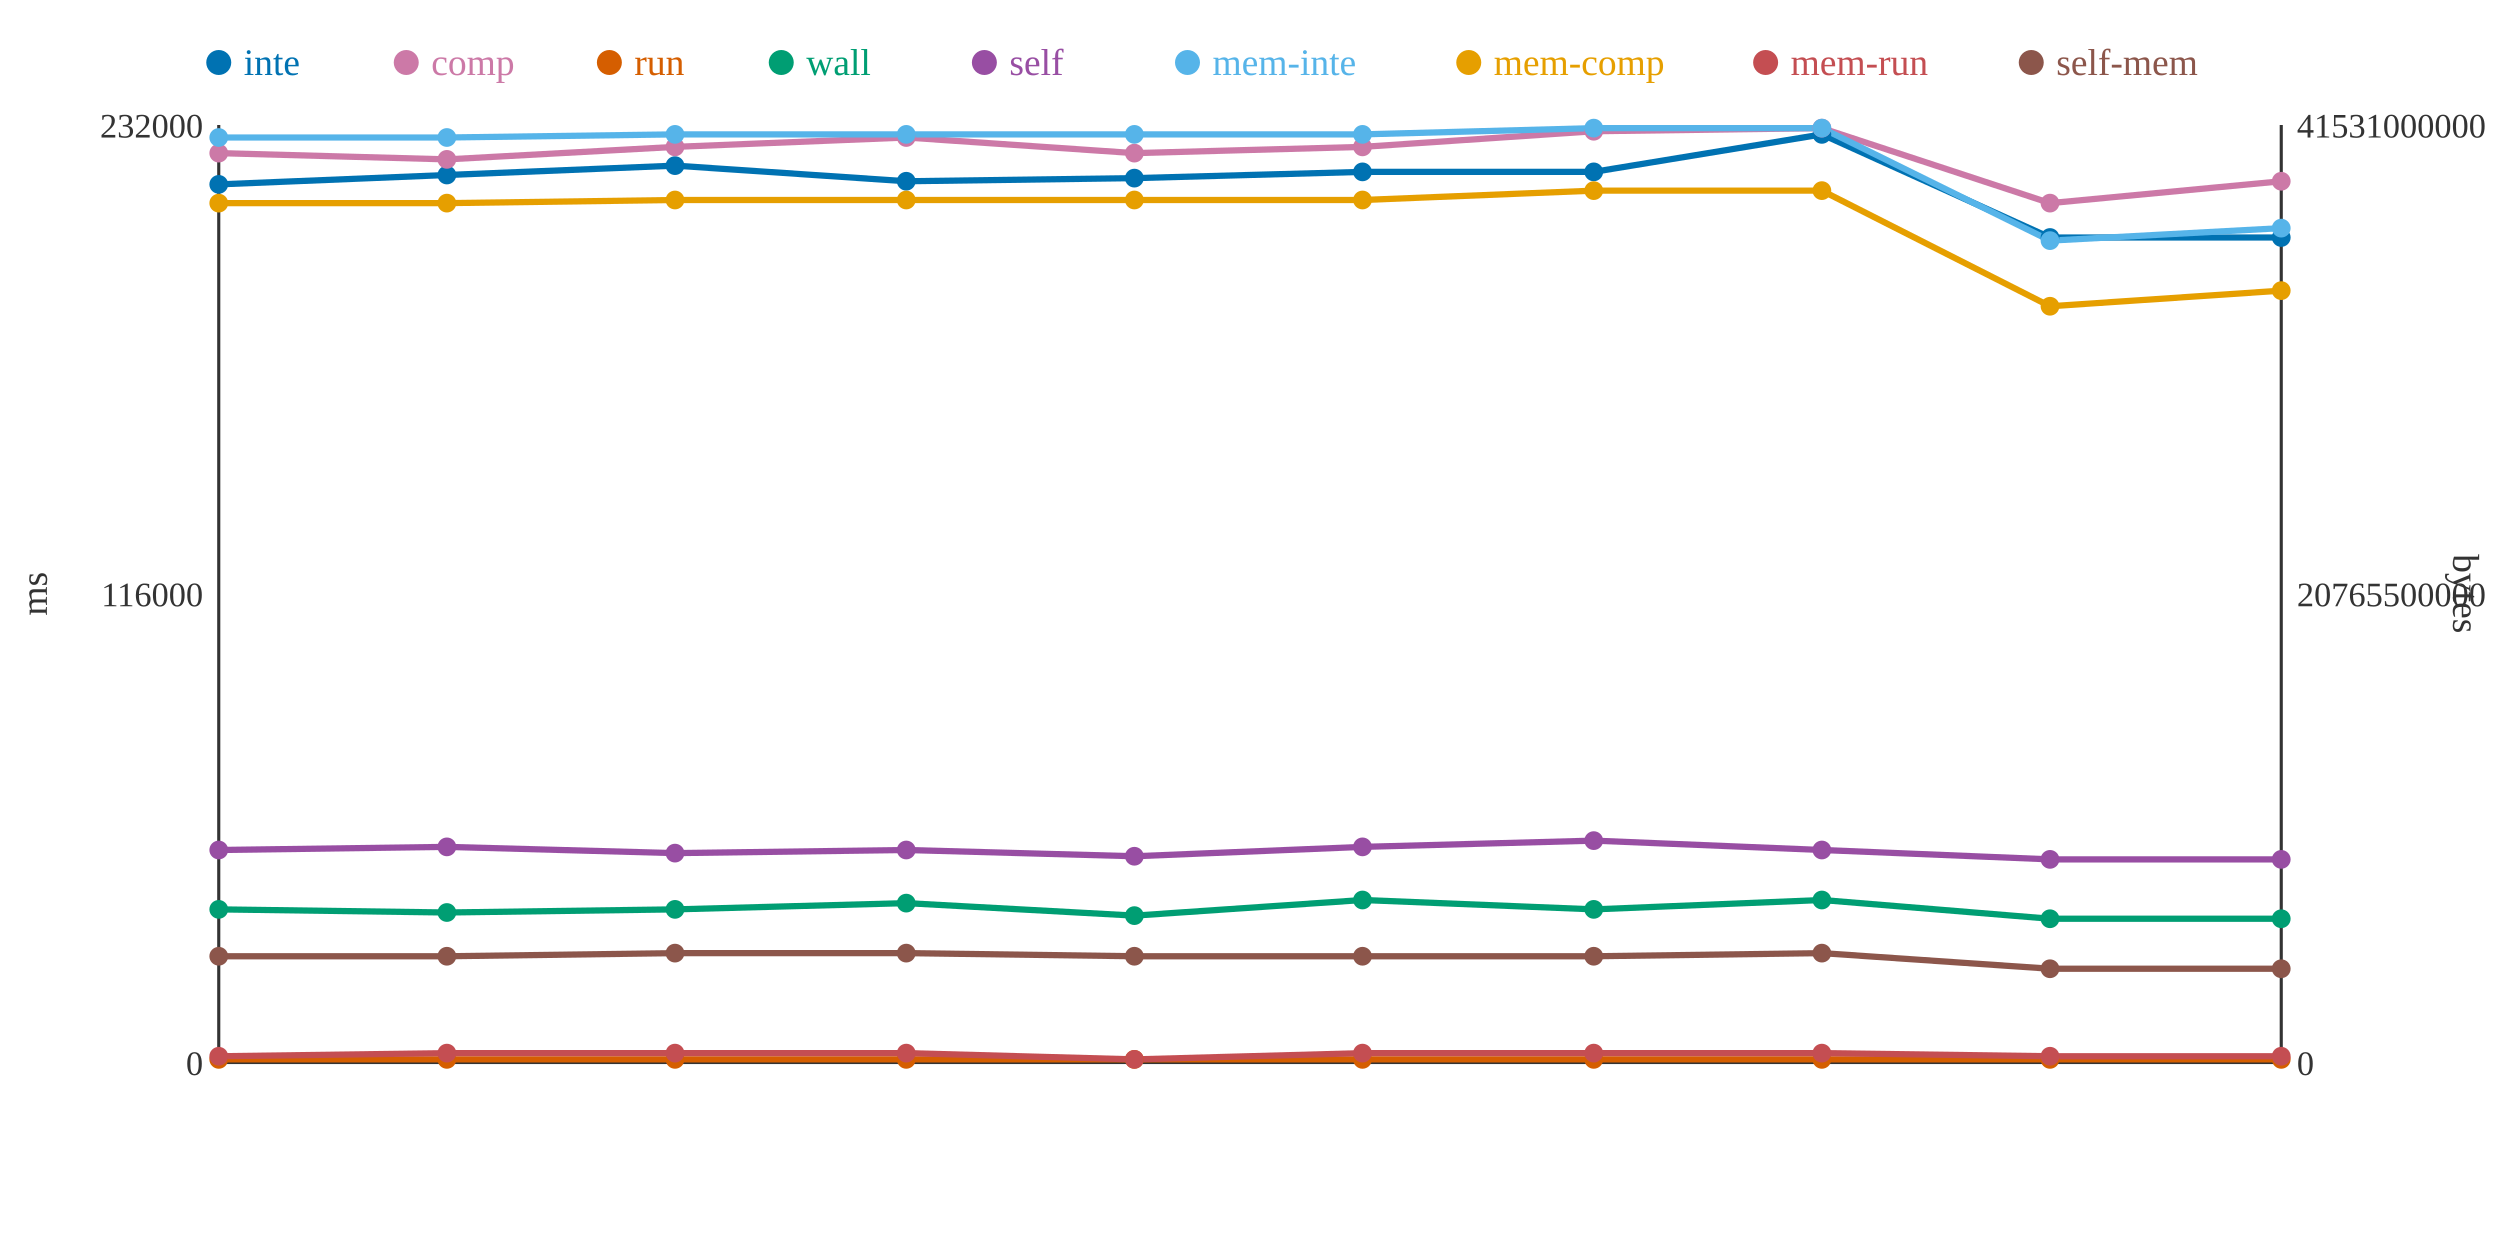
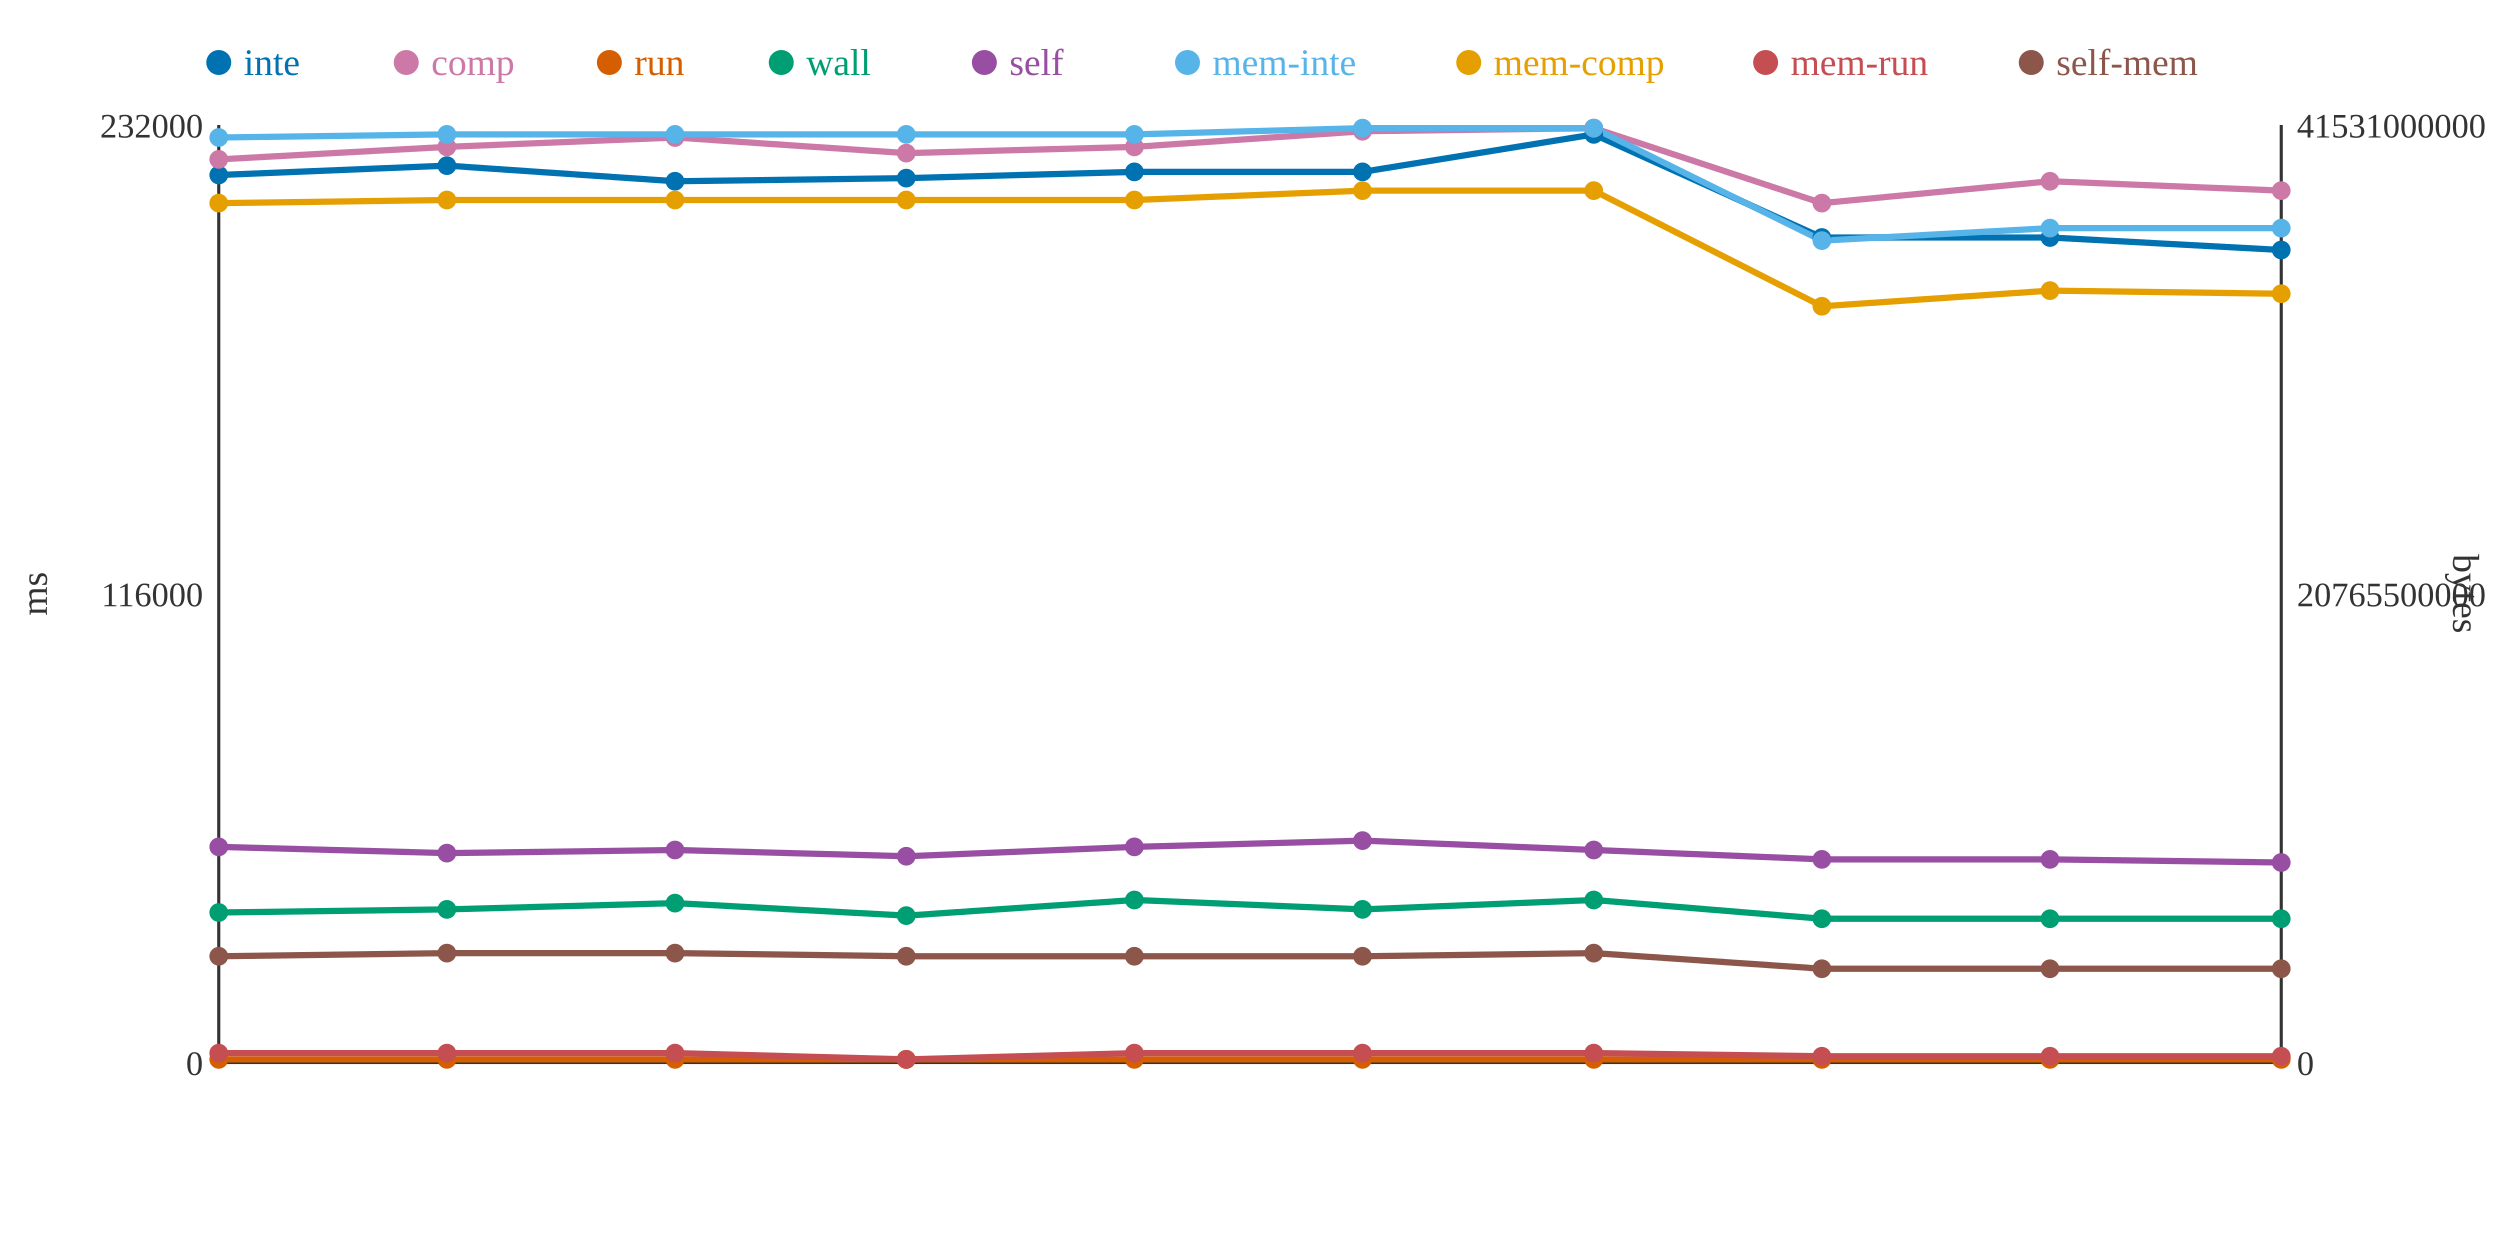
<svg xmlns="http://www.w3.org/2000/svg" width="800" height="400">
  <rect width="800" height="400" fill="white" />
  <line x1="70" y1="40" x2="70" y2="340" stroke="#333" stroke-width="1" />
  <line x1="70" y1="340" x2="730" y2="340" stroke="#333" stroke-width="1" />
  <line x1="730" y1="40" x2="730" y2="340" stroke="#333" stroke-width="1" />
  <text x="65" y="344" text-anchor="end" font-size="11" fill="#333">0</text>
  <text x="65" y="194" text-anchor="end" font-size="11" fill="#333">116000</text>
  <text x="65" y="44" text-anchor="end" font-size="11" fill="#333">232000</text>
  <text x="15" y="190" text-anchor="middle" font-size="12" fill="#333" transform="rotate(-90 15 190)">ms</text>
  <text x="735" y="344" text-anchor="start" font-size="11" fill="#333">0</text>
  <text x="735" y="194" text-anchor="start" font-size="11" fill="#333">20765500000</text>
  <text x="735" y="44" text-anchor="start" font-size="11" fill="#333">41531000000</text>
  <text x="785" y="190" text-anchor="middle" font-size="12" fill="#333" transform="rotate(90 785 190)">bytes</text>
-   <polyline points="70,59 143,56 216,53 290,58 363,57 436,55 510,55 583,43 656,76 730,76" fill="none" stroke="#0072B2" stroke-width="2" />
-   <polyline points="70,49 143,51 216,47 290,44 363,49 436,47 510,42 583,41 656,65 730,58" fill="none" stroke="#CC79A7" stroke-width="2" />
+   <polyline points="70,56 143,53 216,58 290,57 363,55 436,55 510,43 583,76 656,76 730,80" fill="none" stroke="#0072B2" stroke-width="2" />
+   <polyline points="70,51 143,47 216,44 290,49 363,47 436,42 510,41 583,65 656,58 730,61" fill="none" stroke="#CC79A7" stroke-width="2" />
  <polyline points="70,339 143,339 216,339 290,339 363,339 436,339 510,339 583,339 656,339 730,339" fill="none" stroke="#D55E00" stroke-width="2" />
-   <polyline points="70,291 143,292 216,291 290,289 363,293 436,288 510,291 583,288 656,294 730,294" fill="none" stroke="#009E73" stroke-width="2" />
-   <polyline points="70,272 143,271 216,273 290,272 363,274 436,271 510,269 583,272 656,275 730,275" fill="none" stroke="#984EA3" stroke-width="2" />
-   <polyline points="70,44 143,44 216,43 290,43 363,43 436,43 510,41 583,41 656,77 730,73" fill="none" stroke="#56B4E9" stroke-width="2" />
-   <polyline points="70,65 143,65 216,64 290,64 363,64 436,64 510,61 583,61 656,98 730,93" fill="none" stroke="#E69F00" stroke-width="2" />
-   <polyline points="70,338 143,337 216,337 290,337 363,339 436,337 510,337 583,337 656,338 730,338" fill="none" stroke="#C44E52" stroke-width="2" />
-   <polyline points="70,306 143,306 216,305 290,305 363,306 436,306 510,306 583,305 656,310 730,310" fill="none" stroke="#8C564B" stroke-width="2" />
-   <circle cx="70" cy="59" r="3" fill="#0072B2" />
-   <circle cx="70" cy="49" r="3" fill="#CC79A7" />
+   <polyline points="70,292 143,291 216,289 290,293 363,288 436,291 510,288 583,294 656,294 730,294" fill="none" stroke="#009E73" stroke-width="2" />
+   <polyline points="70,271 143,273 216,272 290,274 363,271 436,269 510,272 583,275 656,275 730,276" fill="none" stroke="#984EA3" stroke-width="2" />
+   <polyline points="70,44 143,43 216,43 290,43 363,43 436,41 510,41 583,77 656,73 730,73" fill="none" stroke="#56B4E9" stroke-width="2" />
+   <polyline points="70,65 143,64 216,64 290,64 363,64 436,61 510,61 583,98 656,93 730,94" fill="none" stroke="#E69F00" stroke-width="2" />
+   <polyline points="70,337 143,337 216,337 290,339 363,337 436,337 510,337 583,338 656,338 730,338" fill="none" stroke="#C44E52" stroke-width="2" />
+   <polyline points="70,306 143,305 216,305 290,306 363,306 436,306 510,305 583,310 656,310 730,310" fill="none" stroke="#8C564B" stroke-width="2" />
+   <circle cx="70" cy="56" r="3" fill="#0072B2" />
+   <circle cx="70" cy="51" r="3" fill="#CC79A7" />
  <circle cx="70" cy="339" r="3" fill="#D55E00" />
-   <circle cx="70" cy="291" r="3" fill="#009E73" />
-   <circle cx="70" cy="272" r="3" fill="#984EA3" />
+   <circle cx="70" cy="292" r="3" fill="#009E73" />
+   <circle cx="70" cy="271" r="3" fill="#984EA3" />
  <circle cx="70" cy="44" r="3" fill="#56B4E9" />
  <circle cx="70" cy="65" r="3" fill="#E69F00" />
-   <circle cx="70" cy="338" r="3" fill="#C44E52" />
+   <circle cx="70" cy="337" r="3" fill="#C44E52" />
  <circle cx="70" cy="306" r="3" fill="#8C564B" />
-   <circle cx="143" cy="56" r="3" fill="#0072B2" />
-   <circle cx="143" cy="51" r="3" fill="#CC79A7" />
+   <circle cx="143" cy="53" r="3" fill="#0072B2" />
+   <circle cx="143" cy="47" r="3" fill="#CC79A7" />
  <circle cx="143" cy="339" r="3" fill="#D55E00" />
-   <circle cx="143" cy="292" r="3" fill="#009E73" />
-   <circle cx="143" cy="271" r="3" fill="#984EA3" />
-   <circle cx="143" cy="44" r="3" fill="#56B4E9" />
-   <circle cx="143" cy="65" r="3" fill="#E69F00" />
+   <circle cx="143" cy="291" r="3" fill="#009E73" />
+   <circle cx="143" cy="273" r="3" fill="#984EA3" />
+   <circle cx="143" cy="43" r="3" fill="#56B4E9" />
+   <circle cx="143" cy="64" r="3" fill="#E69F00" />
  <circle cx="143" cy="337" r="3" fill="#C44E52" />
-   <circle cx="143" cy="306" r="3" fill="#8C564B" />
-   <circle cx="216" cy="53" r="3" fill="#0072B2" />
-   <circle cx="216" cy="47" r="3" fill="#CC79A7" />
+   <circle cx="143" cy="305" r="3" fill="#8C564B" />
+   <circle cx="216" cy="58" r="3" fill="#0072B2" />
+   <circle cx="216" cy="44" r="3" fill="#CC79A7" />
  <circle cx="216" cy="339" r="3" fill="#D55E00" />
-   <circle cx="216" cy="291" r="3" fill="#009E73" />
-   <circle cx="216" cy="273" r="3" fill="#984EA3" />
+   <circle cx="216" cy="289" r="3" fill="#009E73" />
+   <circle cx="216" cy="272" r="3" fill="#984EA3" />
  <circle cx="216" cy="43" r="3" fill="#56B4E9" />
  <circle cx="216" cy="64" r="3" fill="#E69F00" />
  <circle cx="216" cy="337" r="3" fill="#C44E52" />
  <circle cx="216" cy="305" r="3" fill="#8C564B" />
-   <circle cx="290" cy="58" r="3" fill="#0072B2" />
-   <circle cx="290" cy="44" r="3" fill="#CC79A7" />
+   <circle cx="290" cy="57" r="3" fill="#0072B2" />
+   <circle cx="290" cy="49" r="3" fill="#CC79A7" />
  <circle cx="290" cy="339" r="3" fill="#D55E00" />
-   <circle cx="290" cy="289" r="3" fill="#009E73" />
-   <circle cx="290" cy="272" r="3" fill="#984EA3" />
+   <circle cx="290" cy="293" r="3" fill="#009E73" />
+   <circle cx="290" cy="274" r="3" fill="#984EA3" />
  <circle cx="290" cy="43" r="3" fill="#56B4E9" />
  <circle cx="290" cy="64" r="3" fill="#E69F00" />
-   <circle cx="290" cy="337" r="3" fill="#C44E52" />
-   <circle cx="290" cy="305" r="3" fill="#8C564B" />
-   <circle cx="363" cy="57" r="3" fill="#0072B2" />
-   <circle cx="363" cy="49" r="3" fill="#CC79A7" />
+   <circle cx="290" cy="339" r="3" fill="#C44E52" />
+   <circle cx="290" cy="306" r="3" fill="#8C564B" />
+   <circle cx="363" cy="55" r="3" fill="#0072B2" />
+   <circle cx="363" cy="47" r="3" fill="#CC79A7" />
  <circle cx="363" cy="339" r="3" fill="#D55E00" />
-   <circle cx="363" cy="293" r="3" fill="#009E73" />
-   <circle cx="363" cy="274" r="3" fill="#984EA3" />
+   <circle cx="363" cy="288" r="3" fill="#009E73" />
+   <circle cx="363" cy="271" r="3" fill="#984EA3" />
  <circle cx="363" cy="43" r="3" fill="#56B4E9" />
  <circle cx="363" cy="64" r="3" fill="#E69F00" />
-   <circle cx="363" cy="339" r="3" fill="#C44E52" />
+   <circle cx="363" cy="337" r="3" fill="#C44E52" />
  <circle cx="363" cy="306" r="3" fill="#8C564B" />
  <circle cx="436" cy="55" r="3" fill="#0072B2" />
-   <circle cx="436" cy="47" r="3" fill="#CC79A7" />
+   <circle cx="436" cy="42" r="3" fill="#CC79A7" />
  <circle cx="436" cy="339" r="3" fill="#D55E00" />
-   <circle cx="436" cy="288" r="3" fill="#009E73" />
-   <circle cx="436" cy="271" r="3" fill="#984EA3" />
-   <circle cx="436" cy="43" r="3" fill="#56B4E9" />
-   <circle cx="436" cy="64" r="3" fill="#E69F00" />
+   <circle cx="436" cy="291" r="3" fill="#009E73" />
+   <circle cx="436" cy="269" r="3" fill="#984EA3" />
+   <circle cx="436" cy="41" r="3" fill="#56B4E9" />
+   <circle cx="436" cy="61" r="3" fill="#E69F00" />
  <circle cx="436" cy="337" r="3" fill="#C44E52" />
  <circle cx="436" cy="306" r="3" fill="#8C564B" />
-   <circle cx="510" cy="55" r="3" fill="#0072B2" />
-   <circle cx="510" cy="42" r="3" fill="#CC79A7" />
+   <circle cx="510" cy="43" r="3" fill="#0072B2" />
+   <circle cx="510" cy="41" r="3" fill="#CC79A7" />
  <circle cx="510" cy="339" r="3" fill="#D55E00" />
-   <circle cx="510" cy="291" r="3" fill="#009E73" />
-   <circle cx="510" cy="269" r="3" fill="#984EA3" />
+   <circle cx="510" cy="288" r="3" fill="#009E73" />
+   <circle cx="510" cy="272" r="3" fill="#984EA3" />
  <circle cx="510" cy="41" r="3" fill="#56B4E9" />
  <circle cx="510" cy="61" r="3" fill="#E69F00" />
  <circle cx="510" cy="337" r="3" fill="#C44E52" />
-   <circle cx="510" cy="306" r="3" fill="#8C564B" />
-   <circle cx="583" cy="43" r="3" fill="#0072B2" />
-   <circle cx="583" cy="41" r="3" fill="#CC79A7" />
+   <circle cx="510" cy="305" r="3" fill="#8C564B" />
+   <circle cx="583" cy="76" r="3" fill="#0072B2" />
+   <circle cx="583" cy="65" r="3" fill="#CC79A7" />
  <circle cx="583" cy="339" r="3" fill="#D55E00" />
-   <circle cx="583" cy="288" r="3" fill="#009E73" />
-   <circle cx="583" cy="272" r="3" fill="#984EA3" />
-   <circle cx="583" cy="41" r="3" fill="#56B4E9" />
-   <circle cx="583" cy="61" r="3" fill="#E69F00" />
-   <circle cx="583" cy="337" r="3" fill="#C44E52" />
-   <circle cx="583" cy="305" r="3" fill="#8C564B" />
+   <circle cx="583" cy="294" r="3" fill="#009E73" />
+   <circle cx="583" cy="275" r="3" fill="#984EA3" />
+   <circle cx="583" cy="77" r="3" fill="#56B4E9" />
+   <circle cx="583" cy="98" r="3" fill="#E69F00" />
+   <circle cx="583" cy="338" r="3" fill="#C44E52" />
+   <circle cx="583" cy="310" r="3" fill="#8C564B" />
  <circle cx="656" cy="76" r="3" fill="#0072B2" />
-   <circle cx="656" cy="65" r="3" fill="#CC79A7" />
+   <circle cx="656" cy="58" r="3" fill="#CC79A7" />
  <circle cx="656" cy="339" r="3" fill="#D55E00" />
  <circle cx="656" cy="294" r="3" fill="#009E73" />
  <circle cx="656" cy="275" r="3" fill="#984EA3" />
-   <circle cx="656" cy="77" r="3" fill="#56B4E9" />
-   <circle cx="656" cy="98" r="3" fill="#E69F00" />
+   <circle cx="656" cy="73" r="3" fill="#56B4E9" />
+   <circle cx="656" cy="93" r="3" fill="#E69F00" />
  <circle cx="656" cy="338" r="3" fill="#C44E52" />
  <circle cx="656" cy="310" r="3" fill="#8C564B" />
-   <circle cx="730" cy="76" r="3" fill="#0072B2" />
-   <circle cx="730" cy="58" r="3" fill="#CC79A7" />
+   <circle cx="730" cy="80" r="3" fill="#0072B2" />
+   <circle cx="730" cy="61" r="3" fill="#CC79A7" />
  <circle cx="730" cy="339" r="3" fill="#D55E00" />
  <circle cx="730" cy="294" r="3" fill="#009E73" />
-   <circle cx="730" cy="275" r="3" fill="#984EA3" />
+   <circle cx="730" cy="276" r="3" fill="#984EA3" />
  <circle cx="730" cy="73" r="3" fill="#56B4E9" />
-   <circle cx="730" cy="93" r="3" fill="#E69F00" />
+   <circle cx="730" cy="94" r="3" fill="#E69F00" />
  <circle cx="730" cy="338" r="3" fill="#C44E52" />
  <circle cx="730" cy="310" r="3" fill="#8C564B" />
  <circle cx="70" cy="20" r="4" fill="#0072B2" />
  <text x="78" y="24" text-anchor="start" font-size="12" fill="#0072B2">inte</text>
  <circle cx="130" cy="20" r="4" fill="#CC79A7" />
  <text x="138" y="24" text-anchor="start" font-size="12" fill="#CC79A7">comp</text>
  <circle cx="195" cy="20" r="4" fill="#D55E00" />
  <text x="203" y="24" text-anchor="start" font-size="12" fill="#D55E00">run</text>
  <circle cx="250" cy="20" r="4" fill="#009E73" />
  <text x="258" y="24" text-anchor="start" font-size="12" fill="#009E73">wall</text>
  <circle cx="315" cy="20" r="4" fill="#984EA3" />
  <text x="323" y="24" text-anchor="start" font-size="12" fill="#984EA3">self</text>
  <circle cx="380" cy="20" r="4" fill="#56B4E9" />
  <text x="388" y="24" text-anchor="start" font-size="12" fill="#56B4E9">mem-inte</text>
  <circle cx="470" cy="20" r="4" fill="#E69F00" />
  <text x="478" y="24" text-anchor="start" font-size="12" fill="#E69F00">mem-comp</text>
  <circle cx="565" cy="20" r="4" fill="#C44E52" />
  <text x="573" y="24" text-anchor="start" font-size="12" fill="#C44E52">mem-run</text>
  <circle cx="650" cy="20" r="4" fill="#8C564B" />
  <text x="658" y="24" text-anchor="start" font-size="12" fill="#8C564B">self-mem</text>
</svg>
